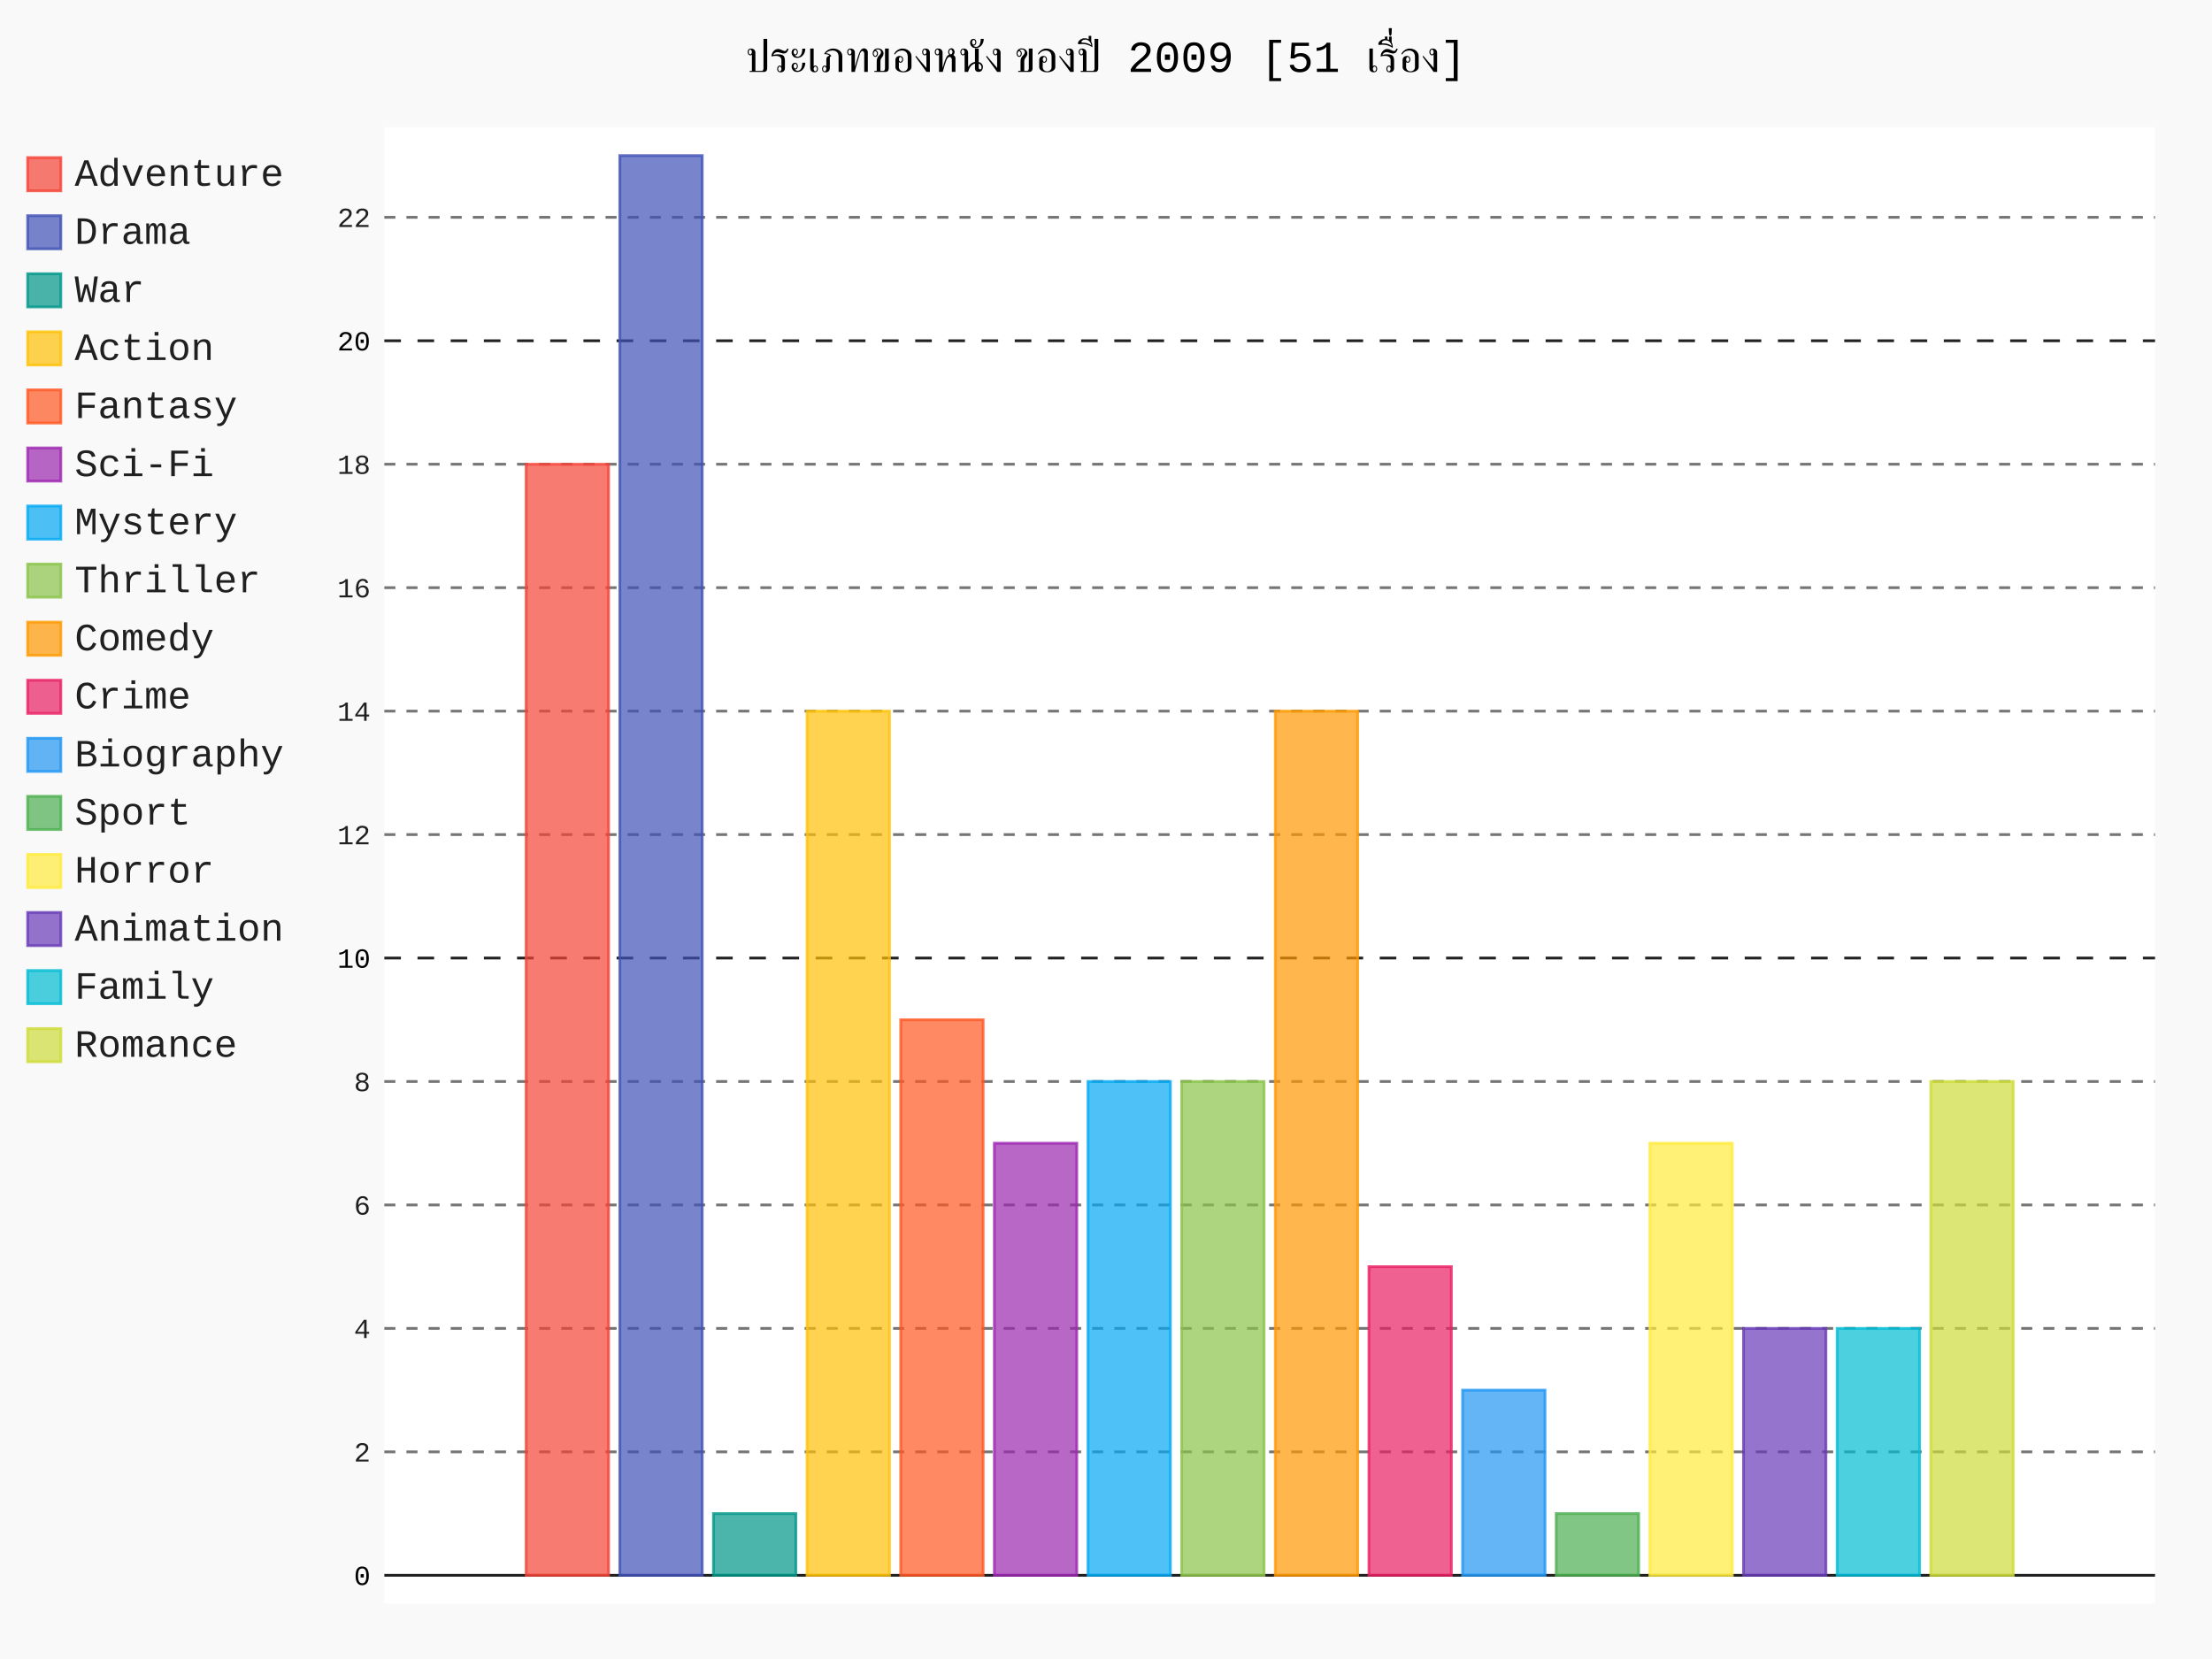
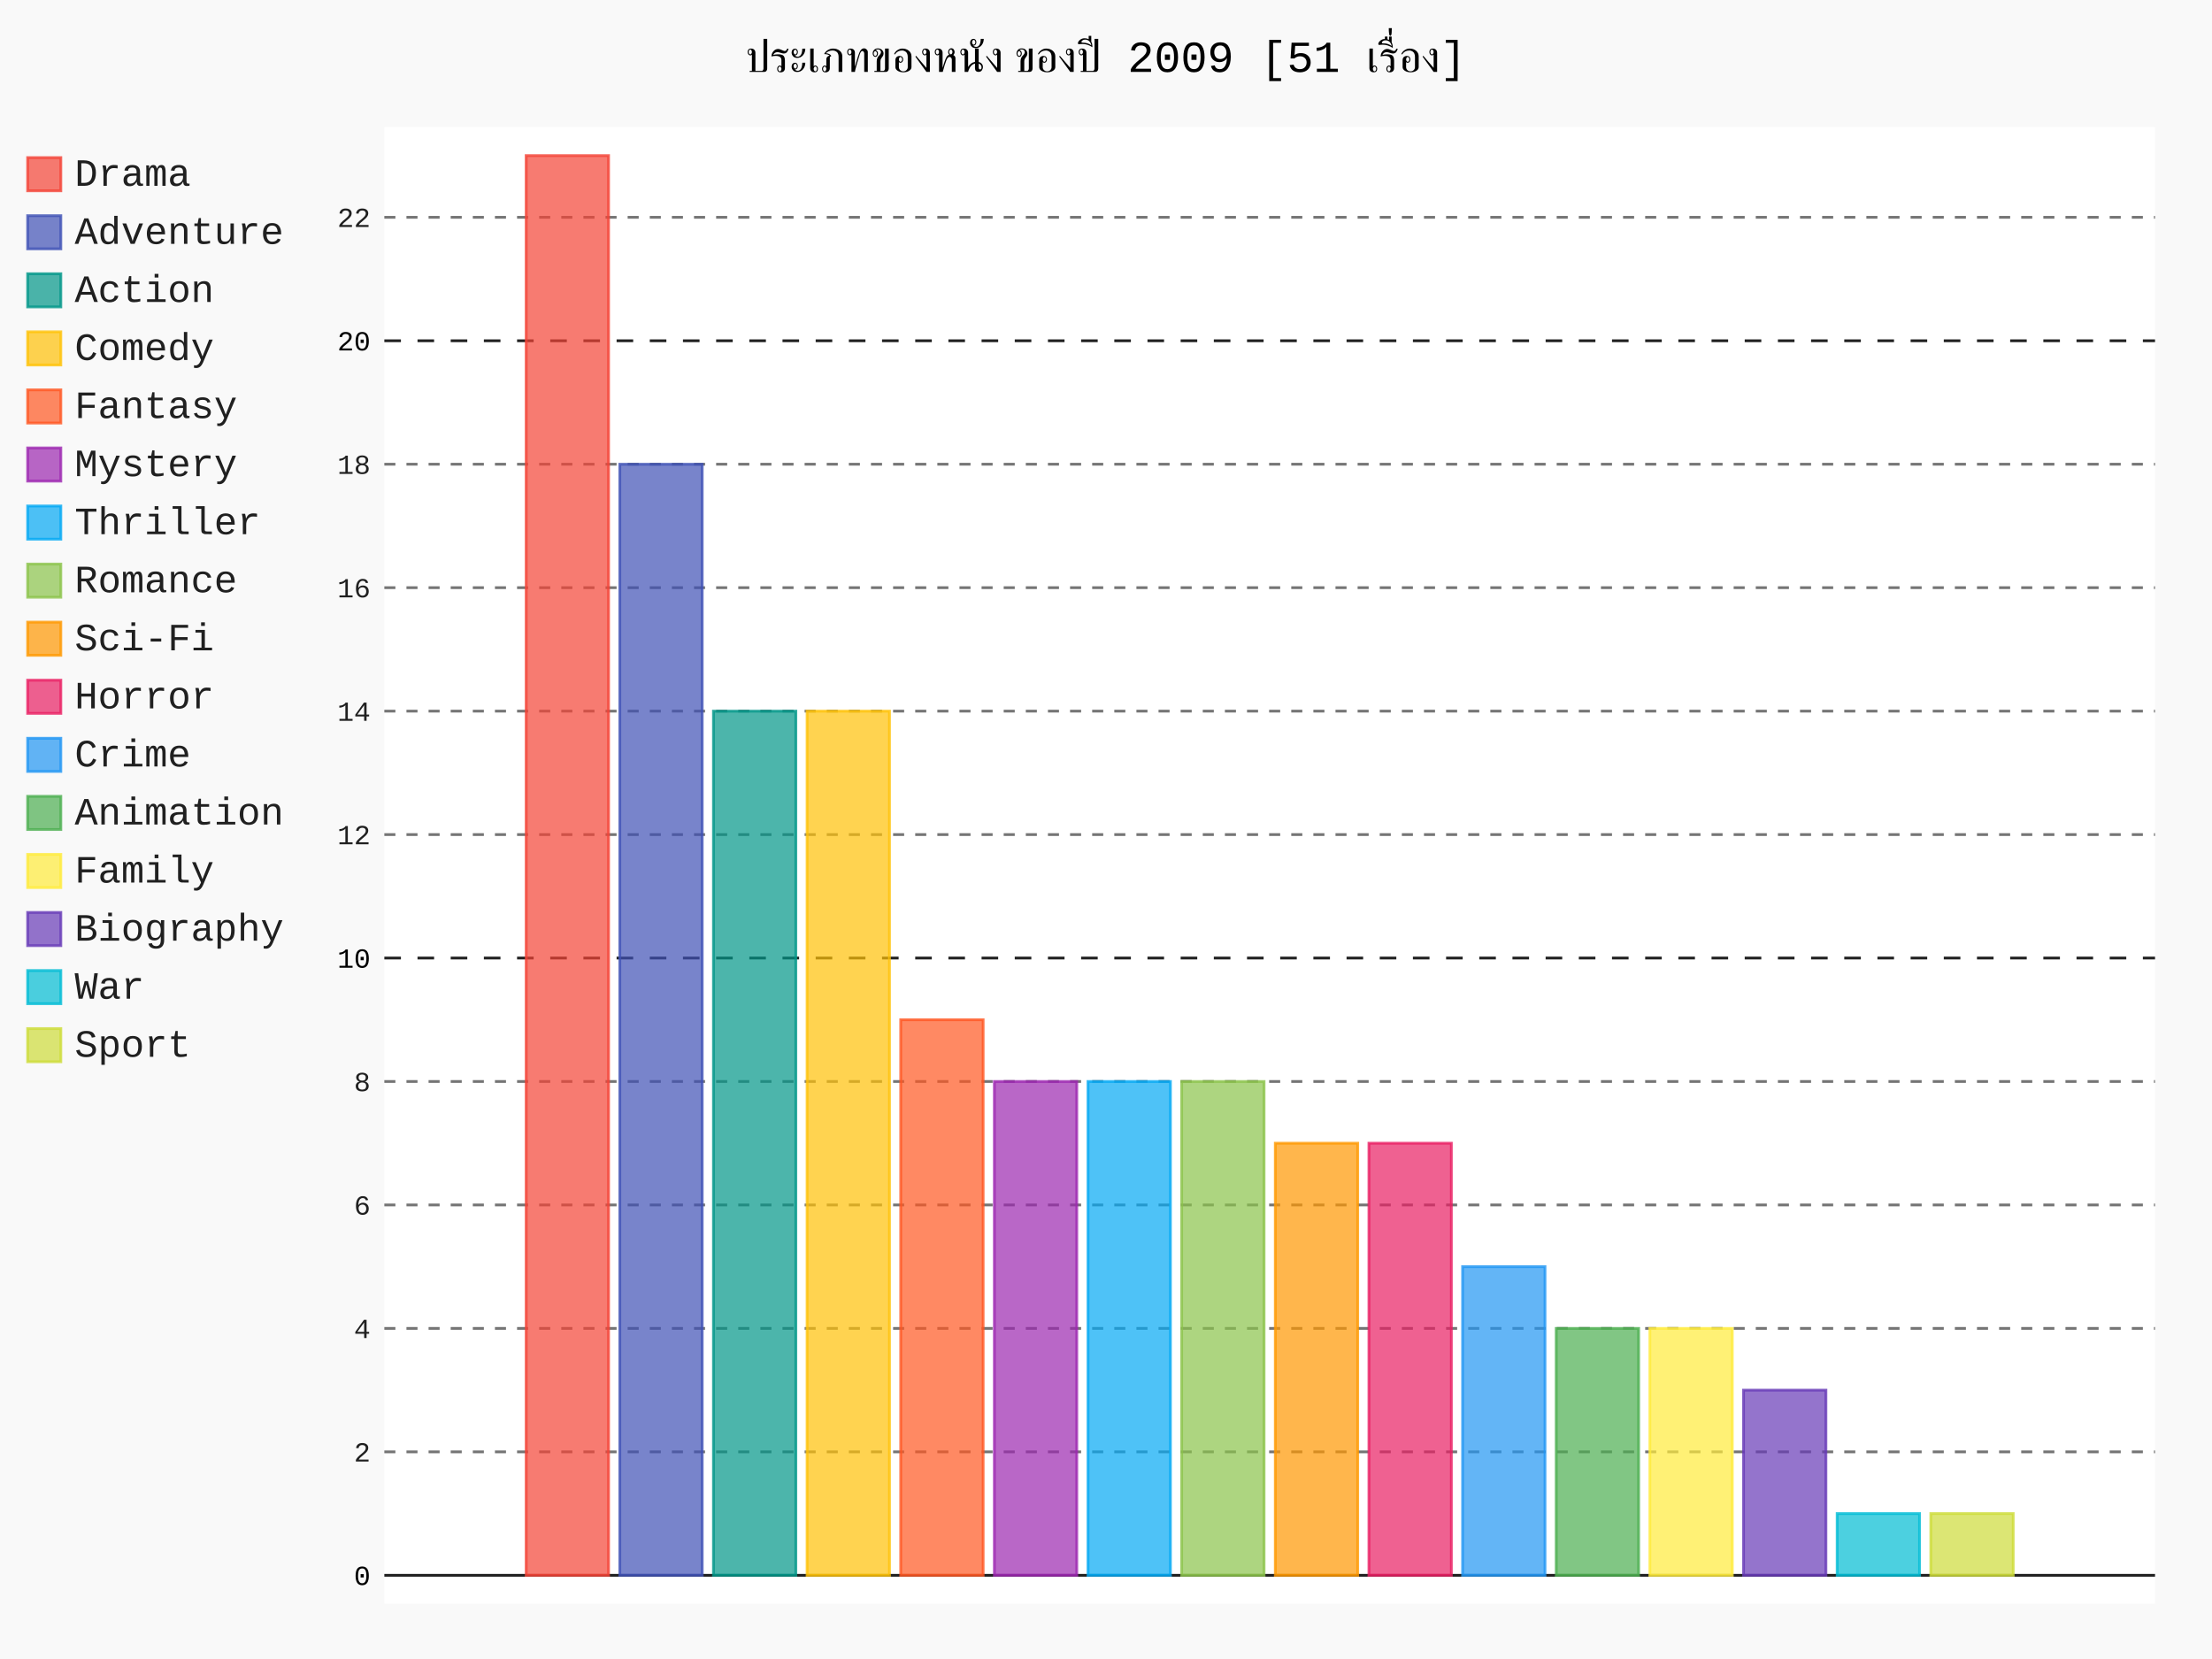
- <svg xmlns="http://www.w3.org/2000/svg" class="pygal-chart" id="chart-fbcd6832-ef82-4e7a-82f0-ee3eca14065d" viewBox="0 0 800 600">
+ <svg xmlns="http://www.w3.org/2000/svg" class="pygal-chart" id="chart-c426a57b-bf5b-4418-bfd7-7554460f8308" viewBox="0 0 800 600">
  <defs>
-     <style type="text/css">#chart-fbcd6832-ef82-4e7a-82f0-ee3eca14065d{-webkit-user-select:none;-webkit-font-smoothing:antialiased;font-family:Consolas,"Liberation Mono",Menlo,Courier,monospace}#chart-fbcd6832-ef82-4e7a-82f0-ee3eca14065d .title{font-family:Consolas,"Liberation Mono",Menlo,Courier,monospace;font-size:16px}#chart-fbcd6832-ef82-4e7a-82f0-ee3eca14065d .legends .legend text{font-family:Consolas,"Liberation Mono",Menlo,Courier,monospace;font-size:14px}#chart-fbcd6832-ef82-4e7a-82f0-ee3eca14065d .axis text{font-family:Consolas,"Liberation Mono",Menlo,Courier,monospace;font-size:10px}#chart-fbcd6832-ef82-4e7a-82f0-ee3eca14065d .axis text.major{font-family:Consolas,"Liberation Mono",Menlo,Courier,monospace;font-size:10px}#chart-fbcd6832-ef82-4e7a-82f0-ee3eca14065d .text-overlay text.value{font-family:Consolas,"Liberation Mono",Menlo,Courier,monospace;font-size:16px}#chart-fbcd6832-ef82-4e7a-82f0-ee3eca14065d .text-overlay text.label{font-family:Consolas,"Liberation Mono",Menlo,Courier,monospace;font-size:10px}#chart-fbcd6832-ef82-4e7a-82f0-ee3eca14065d .tooltip{font-family:Consolas,"Liberation Mono",Menlo,Courier,monospace;font-size:14px}#chart-fbcd6832-ef82-4e7a-82f0-ee3eca14065d text.no_data{font-family:Consolas,"Liberation Mono",Menlo,Courier,monospace;font-size:64px}
- #chart-fbcd6832-ef82-4e7a-82f0-ee3eca14065d{background-color:rgba(249,249,249,1)}#chart-fbcd6832-ef82-4e7a-82f0-ee3eca14065d path,#chart-fbcd6832-ef82-4e7a-82f0-ee3eca14065d line,#chart-fbcd6832-ef82-4e7a-82f0-ee3eca14065d rect,#chart-fbcd6832-ef82-4e7a-82f0-ee3eca14065d circle{-webkit-transition:150ms;-moz-transition:150ms;transition:150ms}#chart-fbcd6832-ef82-4e7a-82f0-ee3eca14065d .graph &gt; .background{fill:rgba(249,249,249,1)}#chart-fbcd6832-ef82-4e7a-82f0-ee3eca14065d .plot &gt; .background{fill:rgba(255,255,255,1)}#chart-fbcd6832-ef82-4e7a-82f0-ee3eca14065d .graph{fill:rgba(0,0,0,.87)}#chart-fbcd6832-ef82-4e7a-82f0-ee3eca14065d text.no_data{fill:rgba(0,0,0,1)}#chart-fbcd6832-ef82-4e7a-82f0-ee3eca14065d .title{fill:rgba(0,0,0,1)}#chart-fbcd6832-ef82-4e7a-82f0-ee3eca14065d .legends .legend text{fill:rgba(0,0,0,.87)}#chart-fbcd6832-ef82-4e7a-82f0-ee3eca14065d .legends .legend:hover text{fill:rgba(0,0,0,1)}#chart-fbcd6832-ef82-4e7a-82f0-ee3eca14065d .axis .line{stroke:rgba(0,0,0,1)}#chart-fbcd6832-ef82-4e7a-82f0-ee3eca14065d .axis .guide.line{stroke:rgba(0,0,0,.54)}#chart-fbcd6832-ef82-4e7a-82f0-ee3eca14065d .axis .major.line{stroke:rgba(0,0,0,.87)}#chart-fbcd6832-ef82-4e7a-82f0-ee3eca14065d .axis text.major{fill:rgba(0,0,0,1)}#chart-fbcd6832-ef82-4e7a-82f0-ee3eca14065d .axis.y .guides:hover .guide.line,#chart-fbcd6832-ef82-4e7a-82f0-ee3eca14065d .line-graph .axis.x .guides:hover .guide.line,#chart-fbcd6832-ef82-4e7a-82f0-ee3eca14065d .stackedline-graph .axis.x .guides:hover .guide.line,#chart-fbcd6832-ef82-4e7a-82f0-ee3eca14065d .xy-graph .axis.x .guides:hover .guide.line{stroke:rgba(0,0,0,1)}#chart-fbcd6832-ef82-4e7a-82f0-ee3eca14065d .axis .guides:hover text{fill:rgba(0,0,0,1)}#chart-fbcd6832-ef82-4e7a-82f0-ee3eca14065d .reactive{fill-opacity:.7;stroke-opacity:.8}#chart-fbcd6832-ef82-4e7a-82f0-ee3eca14065d .ci{stroke:rgba(0,0,0,.87)}#chart-fbcd6832-ef82-4e7a-82f0-ee3eca14065d .reactive.active,#chart-fbcd6832-ef82-4e7a-82f0-ee3eca14065d .active .reactive{fill-opacity:.8;stroke-opacity:.9;stroke-width:4}#chart-fbcd6832-ef82-4e7a-82f0-ee3eca14065d .ci .reactive.active{stroke-width:1.5}#chart-fbcd6832-ef82-4e7a-82f0-ee3eca14065d .series text{fill:rgba(0,0,0,1)}#chart-fbcd6832-ef82-4e7a-82f0-ee3eca14065d .tooltip rect{fill:rgba(255,255,255,1);stroke:rgba(0,0,0,1);-webkit-transition:opacity 150ms;-moz-transition:opacity 150ms;transition:opacity 150ms}#chart-fbcd6832-ef82-4e7a-82f0-ee3eca14065d .tooltip .label{fill:rgba(0,0,0,.87)}#chart-fbcd6832-ef82-4e7a-82f0-ee3eca14065d .tooltip .label{fill:rgba(0,0,0,.87)}#chart-fbcd6832-ef82-4e7a-82f0-ee3eca14065d .tooltip .legend{font-size:.8em;fill:rgba(0,0,0,.54)}#chart-fbcd6832-ef82-4e7a-82f0-ee3eca14065d .tooltip .x_label{font-size:.6em;fill:rgba(0,0,0,1)}#chart-fbcd6832-ef82-4e7a-82f0-ee3eca14065d .tooltip .xlink{font-size:.5em;text-decoration:underline}#chart-fbcd6832-ef82-4e7a-82f0-ee3eca14065d .tooltip .value{font-size:1.5em}#chart-fbcd6832-ef82-4e7a-82f0-ee3eca14065d .bound{font-size:.5em}#chart-fbcd6832-ef82-4e7a-82f0-ee3eca14065d .max-value{font-size:.75em;fill:rgba(0,0,0,.54)}#chart-fbcd6832-ef82-4e7a-82f0-ee3eca14065d .map-element{fill:rgba(255,255,255,1);stroke:rgba(0,0,0,.54) !important}#chart-fbcd6832-ef82-4e7a-82f0-ee3eca14065d .map-element .reactive{fill-opacity:inherit;stroke-opacity:inherit}#chart-fbcd6832-ef82-4e7a-82f0-ee3eca14065d .color-0,#chart-fbcd6832-ef82-4e7a-82f0-ee3eca14065d .color-0 a:visited{stroke:#F44336;fill:#F44336}#chart-fbcd6832-ef82-4e7a-82f0-ee3eca14065d .color-1,#chart-fbcd6832-ef82-4e7a-82f0-ee3eca14065d .color-1 a:visited{stroke:#3F51B5;fill:#3F51B5}#chart-fbcd6832-ef82-4e7a-82f0-ee3eca14065d .color-2,#chart-fbcd6832-ef82-4e7a-82f0-ee3eca14065d .color-2 a:visited{stroke:#009688;fill:#009688}#chart-fbcd6832-ef82-4e7a-82f0-ee3eca14065d .color-3,#chart-fbcd6832-ef82-4e7a-82f0-ee3eca14065d .color-3 a:visited{stroke:#FFC107;fill:#FFC107}#chart-fbcd6832-ef82-4e7a-82f0-ee3eca14065d .color-4,#chart-fbcd6832-ef82-4e7a-82f0-ee3eca14065d .color-4 a:visited{stroke:#FF5722;fill:#FF5722}#chart-fbcd6832-ef82-4e7a-82f0-ee3eca14065d .color-5,#chart-fbcd6832-ef82-4e7a-82f0-ee3eca14065d .color-5 a:visited{stroke:#9C27B0;fill:#9C27B0}#chart-fbcd6832-ef82-4e7a-82f0-ee3eca14065d .color-6,#chart-fbcd6832-ef82-4e7a-82f0-ee3eca14065d .color-6 a:visited{stroke:#03A9F4;fill:#03A9F4}#chart-fbcd6832-ef82-4e7a-82f0-ee3eca14065d .color-7,#chart-fbcd6832-ef82-4e7a-82f0-ee3eca14065d .color-7 a:visited{stroke:#8BC34A;fill:#8BC34A}#chart-fbcd6832-ef82-4e7a-82f0-ee3eca14065d .color-8,#chart-fbcd6832-ef82-4e7a-82f0-ee3eca14065d .color-8 a:visited{stroke:#FF9800;fill:#FF9800}#chart-fbcd6832-ef82-4e7a-82f0-ee3eca14065d .color-9,#chart-fbcd6832-ef82-4e7a-82f0-ee3eca14065d .color-9 a:visited{stroke:#E91E63;fill:#E91E63}#chart-fbcd6832-ef82-4e7a-82f0-ee3eca14065d .color-10,#chart-fbcd6832-ef82-4e7a-82f0-ee3eca14065d .color-10 a:visited{stroke:#2196F3;fill:#2196F3}#chart-fbcd6832-ef82-4e7a-82f0-ee3eca14065d .color-11,#chart-fbcd6832-ef82-4e7a-82f0-ee3eca14065d .color-11 a:visited{stroke:#4CAF50;fill:#4CAF50}#chart-fbcd6832-ef82-4e7a-82f0-ee3eca14065d .color-12,#chart-fbcd6832-ef82-4e7a-82f0-ee3eca14065d .color-12 a:visited{stroke:#FFEB3B;fill:#FFEB3B}#chart-fbcd6832-ef82-4e7a-82f0-ee3eca14065d .color-13,#chart-fbcd6832-ef82-4e7a-82f0-ee3eca14065d .color-13 a:visited{stroke:#673AB7;fill:#673AB7}#chart-fbcd6832-ef82-4e7a-82f0-ee3eca14065d .color-14,#chart-fbcd6832-ef82-4e7a-82f0-ee3eca14065d .color-14 a:visited{stroke:#00BCD4;fill:#00BCD4}#chart-fbcd6832-ef82-4e7a-82f0-ee3eca14065d .color-15,#chart-fbcd6832-ef82-4e7a-82f0-ee3eca14065d .color-15 a:visited{stroke:#CDDC39;fill:#CDDC39}#chart-fbcd6832-ef82-4e7a-82f0-ee3eca14065d .text-overlay .color-0 text{fill:black}#chart-fbcd6832-ef82-4e7a-82f0-ee3eca14065d .text-overlay .color-1 text{fill:black}#chart-fbcd6832-ef82-4e7a-82f0-ee3eca14065d .text-overlay .color-2 text{fill:black}#chart-fbcd6832-ef82-4e7a-82f0-ee3eca14065d .text-overlay .color-3 text{fill:black}#chart-fbcd6832-ef82-4e7a-82f0-ee3eca14065d .text-overlay .color-4 text{fill:black}#chart-fbcd6832-ef82-4e7a-82f0-ee3eca14065d .text-overlay .color-5 text{fill:black}#chart-fbcd6832-ef82-4e7a-82f0-ee3eca14065d .text-overlay .color-6 text{fill:black}#chart-fbcd6832-ef82-4e7a-82f0-ee3eca14065d .text-overlay .color-7 text{fill:black}#chart-fbcd6832-ef82-4e7a-82f0-ee3eca14065d .text-overlay .color-8 text{fill:black}#chart-fbcd6832-ef82-4e7a-82f0-ee3eca14065d .text-overlay .color-9 text{fill:black}#chart-fbcd6832-ef82-4e7a-82f0-ee3eca14065d .text-overlay .color-10 text{fill:black}#chart-fbcd6832-ef82-4e7a-82f0-ee3eca14065d .text-overlay .color-11 text{fill:black}#chart-fbcd6832-ef82-4e7a-82f0-ee3eca14065d .text-overlay .color-12 text{fill:black}#chart-fbcd6832-ef82-4e7a-82f0-ee3eca14065d .text-overlay .color-13 text{fill:black}#chart-fbcd6832-ef82-4e7a-82f0-ee3eca14065d .text-overlay .color-14 text{fill:black}#chart-fbcd6832-ef82-4e7a-82f0-ee3eca14065d .text-overlay .color-15 text{fill:black}
- #chart-fbcd6832-ef82-4e7a-82f0-ee3eca14065d text.no_data{text-anchor:middle}#chart-fbcd6832-ef82-4e7a-82f0-ee3eca14065d .guide.line{fill:none}#chart-fbcd6832-ef82-4e7a-82f0-ee3eca14065d .centered{text-anchor:middle}#chart-fbcd6832-ef82-4e7a-82f0-ee3eca14065d .title{text-anchor:middle}#chart-fbcd6832-ef82-4e7a-82f0-ee3eca14065d .legends .legend text{fill-opacity:1}#chart-fbcd6832-ef82-4e7a-82f0-ee3eca14065d .axis.x text{text-anchor:middle}#chart-fbcd6832-ef82-4e7a-82f0-ee3eca14065d .axis.x:not(.web) text[transform]{text-anchor:start}#chart-fbcd6832-ef82-4e7a-82f0-ee3eca14065d .axis.x:not(.web) text[transform].backwards{text-anchor:end}#chart-fbcd6832-ef82-4e7a-82f0-ee3eca14065d .axis.y text{text-anchor:end}#chart-fbcd6832-ef82-4e7a-82f0-ee3eca14065d .axis.y text[transform].backwards{text-anchor:start}#chart-fbcd6832-ef82-4e7a-82f0-ee3eca14065d .axis.y2 text{text-anchor:start}#chart-fbcd6832-ef82-4e7a-82f0-ee3eca14065d .axis.y2 text[transform].backwards{text-anchor:end}#chart-fbcd6832-ef82-4e7a-82f0-ee3eca14065d .axis .guide.line{stroke-dasharray:4,4}#chart-fbcd6832-ef82-4e7a-82f0-ee3eca14065d .axis .major.guide.line{stroke-dasharray:6,6}#chart-fbcd6832-ef82-4e7a-82f0-ee3eca14065d .horizontal .axis.y .guide.line,#chart-fbcd6832-ef82-4e7a-82f0-ee3eca14065d .horizontal .axis.y2 .guide.line,#chart-fbcd6832-ef82-4e7a-82f0-ee3eca14065d .vertical .axis.x .guide.line{opacity:0}#chart-fbcd6832-ef82-4e7a-82f0-ee3eca14065d .horizontal .axis.always_show .guide.line,#chart-fbcd6832-ef82-4e7a-82f0-ee3eca14065d .vertical .axis.always_show .guide.line{opacity:1 !important}#chart-fbcd6832-ef82-4e7a-82f0-ee3eca14065d .axis.y .guides:hover .guide.line,#chart-fbcd6832-ef82-4e7a-82f0-ee3eca14065d .axis.y2 .guides:hover .guide.line,#chart-fbcd6832-ef82-4e7a-82f0-ee3eca14065d .axis.x .guides:hover .guide.line{opacity:1}#chart-fbcd6832-ef82-4e7a-82f0-ee3eca14065d .axis .guides:hover text{opacity:1}#chart-fbcd6832-ef82-4e7a-82f0-ee3eca14065d .nofill{fill:none}#chart-fbcd6832-ef82-4e7a-82f0-ee3eca14065d .subtle-fill{fill-opacity:.2}#chart-fbcd6832-ef82-4e7a-82f0-ee3eca14065d .dot{stroke-width:1px;fill-opacity:1}#chart-fbcd6832-ef82-4e7a-82f0-ee3eca14065d .dot.active{stroke-width:5px}#chart-fbcd6832-ef82-4e7a-82f0-ee3eca14065d .dot.negative{fill:transparent}#chart-fbcd6832-ef82-4e7a-82f0-ee3eca14065d text,#chart-fbcd6832-ef82-4e7a-82f0-ee3eca14065d tspan{stroke:none !important}#chart-fbcd6832-ef82-4e7a-82f0-ee3eca14065d .series text.active{opacity:1}#chart-fbcd6832-ef82-4e7a-82f0-ee3eca14065d .tooltip rect{fill-opacity:.95;stroke-width:.5}#chart-fbcd6832-ef82-4e7a-82f0-ee3eca14065d .tooltip text{fill-opacity:1}#chart-fbcd6832-ef82-4e7a-82f0-ee3eca14065d .showable{visibility:hidden}#chart-fbcd6832-ef82-4e7a-82f0-ee3eca14065d .showable.shown{visibility:visible}#chart-fbcd6832-ef82-4e7a-82f0-ee3eca14065d .gauge-background{fill:rgba(229,229,229,1);stroke:none}#chart-fbcd6832-ef82-4e7a-82f0-ee3eca14065d .bg-lines{stroke:rgba(249,249,249,1);stroke-width:2px}</style>
+     <style type="text/css">#chart-c426a57b-bf5b-4418-bfd7-7554460f8308{-webkit-user-select:none;-webkit-font-smoothing:antialiased;font-family:Consolas,"Liberation Mono",Menlo,Courier,monospace}#chart-c426a57b-bf5b-4418-bfd7-7554460f8308 .title{font-family:Consolas,"Liberation Mono",Menlo,Courier,monospace;font-size:16px}#chart-c426a57b-bf5b-4418-bfd7-7554460f8308 .legends .legend text{font-family:Consolas,"Liberation Mono",Menlo,Courier,monospace;font-size:14px}#chart-c426a57b-bf5b-4418-bfd7-7554460f8308 .axis text{font-family:Consolas,"Liberation Mono",Menlo,Courier,monospace;font-size:10px}#chart-c426a57b-bf5b-4418-bfd7-7554460f8308 .axis text.major{font-family:Consolas,"Liberation Mono",Menlo,Courier,monospace;font-size:10px}#chart-c426a57b-bf5b-4418-bfd7-7554460f8308 .text-overlay text.value{font-family:Consolas,"Liberation Mono",Menlo,Courier,monospace;font-size:16px}#chart-c426a57b-bf5b-4418-bfd7-7554460f8308 .text-overlay text.label{font-family:Consolas,"Liberation Mono",Menlo,Courier,monospace;font-size:10px}#chart-c426a57b-bf5b-4418-bfd7-7554460f8308 .tooltip{font-family:Consolas,"Liberation Mono",Menlo,Courier,monospace;font-size:14px}#chart-c426a57b-bf5b-4418-bfd7-7554460f8308 text.no_data{font-family:Consolas,"Liberation Mono",Menlo,Courier,monospace;font-size:64px}
+ #chart-c426a57b-bf5b-4418-bfd7-7554460f8308{background-color:rgba(249,249,249,1)}#chart-c426a57b-bf5b-4418-bfd7-7554460f8308 path,#chart-c426a57b-bf5b-4418-bfd7-7554460f8308 line,#chart-c426a57b-bf5b-4418-bfd7-7554460f8308 rect,#chart-c426a57b-bf5b-4418-bfd7-7554460f8308 circle{-webkit-transition:150ms;-moz-transition:150ms;transition:150ms}#chart-c426a57b-bf5b-4418-bfd7-7554460f8308 .graph &gt; .background{fill:rgba(249,249,249,1)}#chart-c426a57b-bf5b-4418-bfd7-7554460f8308 .plot &gt; .background{fill:rgba(255,255,255,1)}#chart-c426a57b-bf5b-4418-bfd7-7554460f8308 .graph{fill:rgba(0,0,0,.87)}#chart-c426a57b-bf5b-4418-bfd7-7554460f8308 text.no_data{fill:rgba(0,0,0,1)}#chart-c426a57b-bf5b-4418-bfd7-7554460f8308 .title{fill:rgba(0,0,0,1)}#chart-c426a57b-bf5b-4418-bfd7-7554460f8308 .legends .legend text{fill:rgba(0,0,0,.87)}#chart-c426a57b-bf5b-4418-bfd7-7554460f8308 .legends .legend:hover text{fill:rgba(0,0,0,1)}#chart-c426a57b-bf5b-4418-bfd7-7554460f8308 .axis .line{stroke:rgba(0,0,0,1)}#chart-c426a57b-bf5b-4418-bfd7-7554460f8308 .axis .guide.line{stroke:rgba(0,0,0,.54)}#chart-c426a57b-bf5b-4418-bfd7-7554460f8308 .axis .major.line{stroke:rgba(0,0,0,.87)}#chart-c426a57b-bf5b-4418-bfd7-7554460f8308 .axis text.major{fill:rgba(0,0,0,1)}#chart-c426a57b-bf5b-4418-bfd7-7554460f8308 .axis.y .guides:hover .guide.line,#chart-c426a57b-bf5b-4418-bfd7-7554460f8308 .line-graph .axis.x .guides:hover .guide.line,#chart-c426a57b-bf5b-4418-bfd7-7554460f8308 .stackedline-graph .axis.x .guides:hover .guide.line,#chart-c426a57b-bf5b-4418-bfd7-7554460f8308 .xy-graph .axis.x .guides:hover .guide.line{stroke:rgba(0,0,0,1)}#chart-c426a57b-bf5b-4418-bfd7-7554460f8308 .axis .guides:hover text{fill:rgba(0,0,0,1)}#chart-c426a57b-bf5b-4418-bfd7-7554460f8308 .reactive{fill-opacity:.7;stroke-opacity:.8}#chart-c426a57b-bf5b-4418-bfd7-7554460f8308 .ci{stroke:rgba(0,0,0,.87)}#chart-c426a57b-bf5b-4418-bfd7-7554460f8308 .reactive.active,#chart-c426a57b-bf5b-4418-bfd7-7554460f8308 .active .reactive{fill-opacity:.8;stroke-opacity:.9;stroke-width:4}#chart-c426a57b-bf5b-4418-bfd7-7554460f8308 .ci .reactive.active{stroke-width:1.5}#chart-c426a57b-bf5b-4418-bfd7-7554460f8308 .series text{fill:rgba(0,0,0,1)}#chart-c426a57b-bf5b-4418-bfd7-7554460f8308 .tooltip rect{fill:rgba(255,255,255,1);stroke:rgba(0,0,0,1);-webkit-transition:opacity 150ms;-moz-transition:opacity 150ms;transition:opacity 150ms}#chart-c426a57b-bf5b-4418-bfd7-7554460f8308 .tooltip .label{fill:rgba(0,0,0,.87)}#chart-c426a57b-bf5b-4418-bfd7-7554460f8308 .tooltip .label{fill:rgba(0,0,0,.87)}#chart-c426a57b-bf5b-4418-bfd7-7554460f8308 .tooltip .legend{font-size:.8em;fill:rgba(0,0,0,.54)}#chart-c426a57b-bf5b-4418-bfd7-7554460f8308 .tooltip .x_label{font-size:.6em;fill:rgba(0,0,0,1)}#chart-c426a57b-bf5b-4418-bfd7-7554460f8308 .tooltip .xlink{font-size:.5em;text-decoration:underline}#chart-c426a57b-bf5b-4418-bfd7-7554460f8308 .tooltip .value{font-size:1.5em}#chart-c426a57b-bf5b-4418-bfd7-7554460f8308 .bound{font-size:.5em}#chart-c426a57b-bf5b-4418-bfd7-7554460f8308 .max-value{font-size:.75em;fill:rgba(0,0,0,.54)}#chart-c426a57b-bf5b-4418-bfd7-7554460f8308 .map-element{fill:rgba(255,255,255,1);stroke:rgba(0,0,0,.54) !important}#chart-c426a57b-bf5b-4418-bfd7-7554460f8308 .map-element .reactive{fill-opacity:inherit;stroke-opacity:inherit}#chart-c426a57b-bf5b-4418-bfd7-7554460f8308 .color-0,#chart-c426a57b-bf5b-4418-bfd7-7554460f8308 .color-0 a:visited{stroke:#F44336;fill:#F44336}#chart-c426a57b-bf5b-4418-bfd7-7554460f8308 .color-1,#chart-c426a57b-bf5b-4418-bfd7-7554460f8308 .color-1 a:visited{stroke:#3F51B5;fill:#3F51B5}#chart-c426a57b-bf5b-4418-bfd7-7554460f8308 .color-2,#chart-c426a57b-bf5b-4418-bfd7-7554460f8308 .color-2 a:visited{stroke:#009688;fill:#009688}#chart-c426a57b-bf5b-4418-bfd7-7554460f8308 .color-3,#chart-c426a57b-bf5b-4418-bfd7-7554460f8308 .color-3 a:visited{stroke:#FFC107;fill:#FFC107}#chart-c426a57b-bf5b-4418-bfd7-7554460f8308 .color-4,#chart-c426a57b-bf5b-4418-bfd7-7554460f8308 .color-4 a:visited{stroke:#FF5722;fill:#FF5722}#chart-c426a57b-bf5b-4418-bfd7-7554460f8308 .color-5,#chart-c426a57b-bf5b-4418-bfd7-7554460f8308 .color-5 a:visited{stroke:#9C27B0;fill:#9C27B0}#chart-c426a57b-bf5b-4418-bfd7-7554460f8308 .color-6,#chart-c426a57b-bf5b-4418-bfd7-7554460f8308 .color-6 a:visited{stroke:#03A9F4;fill:#03A9F4}#chart-c426a57b-bf5b-4418-bfd7-7554460f8308 .color-7,#chart-c426a57b-bf5b-4418-bfd7-7554460f8308 .color-7 a:visited{stroke:#8BC34A;fill:#8BC34A}#chart-c426a57b-bf5b-4418-bfd7-7554460f8308 .color-8,#chart-c426a57b-bf5b-4418-bfd7-7554460f8308 .color-8 a:visited{stroke:#FF9800;fill:#FF9800}#chart-c426a57b-bf5b-4418-bfd7-7554460f8308 .color-9,#chart-c426a57b-bf5b-4418-bfd7-7554460f8308 .color-9 a:visited{stroke:#E91E63;fill:#E91E63}#chart-c426a57b-bf5b-4418-bfd7-7554460f8308 .color-10,#chart-c426a57b-bf5b-4418-bfd7-7554460f8308 .color-10 a:visited{stroke:#2196F3;fill:#2196F3}#chart-c426a57b-bf5b-4418-bfd7-7554460f8308 .color-11,#chart-c426a57b-bf5b-4418-bfd7-7554460f8308 .color-11 a:visited{stroke:#4CAF50;fill:#4CAF50}#chart-c426a57b-bf5b-4418-bfd7-7554460f8308 .color-12,#chart-c426a57b-bf5b-4418-bfd7-7554460f8308 .color-12 a:visited{stroke:#FFEB3B;fill:#FFEB3B}#chart-c426a57b-bf5b-4418-bfd7-7554460f8308 .color-13,#chart-c426a57b-bf5b-4418-bfd7-7554460f8308 .color-13 a:visited{stroke:#673AB7;fill:#673AB7}#chart-c426a57b-bf5b-4418-bfd7-7554460f8308 .color-14,#chart-c426a57b-bf5b-4418-bfd7-7554460f8308 .color-14 a:visited{stroke:#00BCD4;fill:#00BCD4}#chart-c426a57b-bf5b-4418-bfd7-7554460f8308 .color-15,#chart-c426a57b-bf5b-4418-bfd7-7554460f8308 .color-15 a:visited{stroke:#CDDC39;fill:#CDDC39}#chart-c426a57b-bf5b-4418-bfd7-7554460f8308 .text-overlay .color-0 text{fill:black}#chart-c426a57b-bf5b-4418-bfd7-7554460f8308 .text-overlay .color-1 text{fill:black}#chart-c426a57b-bf5b-4418-bfd7-7554460f8308 .text-overlay .color-2 text{fill:black}#chart-c426a57b-bf5b-4418-bfd7-7554460f8308 .text-overlay .color-3 text{fill:black}#chart-c426a57b-bf5b-4418-bfd7-7554460f8308 .text-overlay .color-4 text{fill:black}#chart-c426a57b-bf5b-4418-bfd7-7554460f8308 .text-overlay .color-5 text{fill:black}#chart-c426a57b-bf5b-4418-bfd7-7554460f8308 .text-overlay .color-6 text{fill:black}#chart-c426a57b-bf5b-4418-bfd7-7554460f8308 .text-overlay .color-7 text{fill:black}#chart-c426a57b-bf5b-4418-bfd7-7554460f8308 .text-overlay .color-8 text{fill:black}#chart-c426a57b-bf5b-4418-bfd7-7554460f8308 .text-overlay .color-9 text{fill:black}#chart-c426a57b-bf5b-4418-bfd7-7554460f8308 .text-overlay .color-10 text{fill:black}#chart-c426a57b-bf5b-4418-bfd7-7554460f8308 .text-overlay .color-11 text{fill:black}#chart-c426a57b-bf5b-4418-bfd7-7554460f8308 .text-overlay .color-12 text{fill:black}#chart-c426a57b-bf5b-4418-bfd7-7554460f8308 .text-overlay .color-13 text{fill:black}#chart-c426a57b-bf5b-4418-bfd7-7554460f8308 .text-overlay .color-14 text{fill:black}#chart-c426a57b-bf5b-4418-bfd7-7554460f8308 .text-overlay .color-15 text{fill:black}
+ #chart-c426a57b-bf5b-4418-bfd7-7554460f8308 text.no_data{text-anchor:middle}#chart-c426a57b-bf5b-4418-bfd7-7554460f8308 .guide.line{fill:none}#chart-c426a57b-bf5b-4418-bfd7-7554460f8308 .centered{text-anchor:middle}#chart-c426a57b-bf5b-4418-bfd7-7554460f8308 .title{text-anchor:middle}#chart-c426a57b-bf5b-4418-bfd7-7554460f8308 .legends .legend text{fill-opacity:1}#chart-c426a57b-bf5b-4418-bfd7-7554460f8308 .axis.x text{text-anchor:middle}#chart-c426a57b-bf5b-4418-bfd7-7554460f8308 .axis.x:not(.web) text[transform]{text-anchor:start}#chart-c426a57b-bf5b-4418-bfd7-7554460f8308 .axis.x:not(.web) text[transform].backwards{text-anchor:end}#chart-c426a57b-bf5b-4418-bfd7-7554460f8308 .axis.y text{text-anchor:end}#chart-c426a57b-bf5b-4418-bfd7-7554460f8308 .axis.y text[transform].backwards{text-anchor:start}#chart-c426a57b-bf5b-4418-bfd7-7554460f8308 .axis.y2 text{text-anchor:start}#chart-c426a57b-bf5b-4418-bfd7-7554460f8308 .axis.y2 text[transform].backwards{text-anchor:end}#chart-c426a57b-bf5b-4418-bfd7-7554460f8308 .axis .guide.line{stroke-dasharray:4,4}#chart-c426a57b-bf5b-4418-bfd7-7554460f8308 .axis .major.guide.line{stroke-dasharray:6,6}#chart-c426a57b-bf5b-4418-bfd7-7554460f8308 .horizontal .axis.y .guide.line,#chart-c426a57b-bf5b-4418-bfd7-7554460f8308 .horizontal .axis.y2 .guide.line,#chart-c426a57b-bf5b-4418-bfd7-7554460f8308 .vertical .axis.x .guide.line{opacity:0}#chart-c426a57b-bf5b-4418-bfd7-7554460f8308 .horizontal .axis.always_show .guide.line,#chart-c426a57b-bf5b-4418-bfd7-7554460f8308 .vertical .axis.always_show .guide.line{opacity:1 !important}#chart-c426a57b-bf5b-4418-bfd7-7554460f8308 .axis.y .guides:hover .guide.line,#chart-c426a57b-bf5b-4418-bfd7-7554460f8308 .axis.y2 .guides:hover .guide.line,#chart-c426a57b-bf5b-4418-bfd7-7554460f8308 .axis.x .guides:hover .guide.line{opacity:1}#chart-c426a57b-bf5b-4418-bfd7-7554460f8308 .axis .guides:hover text{opacity:1}#chart-c426a57b-bf5b-4418-bfd7-7554460f8308 .nofill{fill:none}#chart-c426a57b-bf5b-4418-bfd7-7554460f8308 .subtle-fill{fill-opacity:.2}#chart-c426a57b-bf5b-4418-bfd7-7554460f8308 .dot{stroke-width:1px;fill-opacity:1}#chart-c426a57b-bf5b-4418-bfd7-7554460f8308 .dot.active{stroke-width:5px}#chart-c426a57b-bf5b-4418-bfd7-7554460f8308 .dot.negative{fill:transparent}#chart-c426a57b-bf5b-4418-bfd7-7554460f8308 text,#chart-c426a57b-bf5b-4418-bfd7-7554460f8308 tspan{stroke:none !important}#chart-c426a57b-bf5b-4418-bfd7-7554460f8308 .series text.active{opacity:1}#chart-c426a57b-bf5b-4418-bfd7-7554460f8308 .tooltip rect{fill-opacity:.95;stroke-width:.5}#chart-c426a57b-bf5b-4418-bfd7-7554460f8308 .tooltip text{fill-opacity:1}#chart-c426a57b-bf5b-4418-bfd7-7554460f8308 .showable{visibility:hidden}#chart-c426a57b-bf5b-4418-bfd7-7554460f8308 .showable.shown{visibility:visible}#chart-c426a57b-bf5b-4418-bfd7-7554460f8308 .gauge-background{fill:rgba(229,229,229,1);stroke:none}#chart-c426a57b-bf5b-4418-bfd7-7554460f8308 .bg-lines{stroke:rgba(249,249,249,1);stroke-width:2px}</style>
  </defs>
  <g class="graph bar-graph vertical">
    <rect class="background" height="600" width="800" x="0" y="0" />
    <g class="plot" transform="translate(139, 46)">
      <rect class="background" height="534" width="640.4" x="0" y="0" />
      <g class="axis y always_show">
        <g class="guides">
          <path class="axis major line" d="M0 523.731 h640.4" />
          <text class="major" x="-5" y="527.231">0</text>
        </g>
        <g class="guides">
          <path class="guide line" d="M0 479.082 h640.4" />
          <text class="" x="-5" y="482.582">2</text>
        </g>
        <g class="guides">
          <path class="guide line" d="M0 434.433 h640.4" />
          <text class="" x="-5" y="437.933">4</text>
        </g>
        <g class="guides">
          <path class="guide line" d="M0 389.784 h640.4" />
          <text class="" x="-5" y="393.284">6</text>
        </g>
        <g class="guides">
          <path class="guide line" d="M0 345.135 h640.4" />
          <text class="" x="-5" y="348.635">8</text>
        </g>
        <g class="guides">
          <path class="major guide line" d="M0 300.487 h640.4" />
          <text class="major" x="-5" y="303.987">10</text>
        </g>
        <g class="guides">
          <path class="guide line" d="M0 255.838 h640.4" />
          <text class="" x="-5" y="259.338">12</text>
        </g>
        <g class="guides">
          <path class="guide line" d="M0 211.189 h640.4" />
          <text class="" x="-5" y="214.689">14</text>
        </g>
        <g class="guides">
          <path class="guide line" d="M0 166.54 h640.4" />
          <text class="" x="-5" y="170.04">16</text>
        </g>
        <g class="guides">
          <path class="guide line" d="M0 121.891 h640.4" />
          <text class="" x="-5" y="125.391">18</text>
        </g>
        <g class="guides">
          <path class="major guide line" d="M0 77.242 h640.4" />
          <text class="major" x="-5" y="80.742">20</text>
        </g>
        <g class="guides">
          <path class="guide line" d="M0 32.594 h640.4" />
          <text class="" x="-5" y="36.094">22</text>
        </g>
      </g>
      <g class="series serie-0 color-0">
        <g class="bars">
          <g class="bar">
-             <rect class="rect reactive tooltip-trigger" height="401.839" rx="0" ry="0" width="29.803" x="51.294" y="121.891" />
+             <rect class="rect reactive tooltip-trigger" height="513.462" rx="0" ry="0" width="29.803" x="51.294" y="10.269" />
          </g>
        </g>
      </g>
      <g class="series serie-1 color-1">
        <g class="bars">
          <g class="bar">
-             <rect class="rect reactive tooltip-trigger" height="513.462" rx="0" ry="0" width="29.803" x="85.161" y="10.269" />
+             <rect class="rect reactive tooltip-trigger" height="401.839" rx="0" ry="0" width="29.803" x="85.161" y="121.891" />
          </g>
        </g>
      </g>
      <g class="series serie-2 color-2">
        <g class="bars">
          <g class="bar">
-             <rect class="rect reactive tooltip-trigger" height="22.324" rx="0" ry="0" width="29.803" x="119.028" y="501.406" />
+             <rect class="rect reactive tooltip-trigger" height="312.542" rx="0" ry="0" width="29.803" x="119.028" y="211.189" />
          </g>
        </g>
      </g>
      <g class="series serie-3 color-3">
        <g class="bars">
          <g class="bar">
            <rect class="rect reactive tooltip-trigger" height="312.542" rx="0" ry="0" width="29.803" x="152.895" y="211.189" />
          </g>
        </g>
      </g>
      <g class="series serie-4 color-4">
        <g class="bars">
          <g class="bar">
            <rect class="rect reactive tooltip-trigger" height="200.92" rx="0" ry="0" width="29.803" x="186.763" y="322.811" />
          </g>
        </g>
      </g>
      <g class="series serie-5 color-5">
        <g class="bars">
          <g class="bar">
-             <rect class="rect reactive tooltip-trigger" height="156.271" rx="0" ry="0" width="29.803" x="220.63" y="367.46" />
+             <rect class="rect reactive tooltip-trigger" height="178.595" rx="0" ry="0" width="29.803" x="220.63" y="345.135" />
          </g>
        </g>
      </g>
      <g class="series serie-6 color-6">
        <g class="bars">
          <g class="bar">
            <rect class="rect reactive tooltip-trigger" height="178.595" rx="0" ry="0" width="29.803" x="254.497" y="345.135" />
          </g>
        </g>
      </g>
      <g class="series serie-7 color-7">
        <g class="bars">
          <g class="bar">
            <rect class="rect reactive tooltip-trigger" height="178.595" rx="0" ry="0" width="29.803" x="288.365" y="345.135" />
          </g>
        </g>
      </g>
      <g class="series serie-8 color-8">
        <g class="bars">
          <g class="bar">
-             <rect class="rect reactive tooltip-trigger" height="312.542" rx="0" ry="0" width="29.803" x="322.232" y="211.189" />
+             <rect class="rect reactive tooltip-trigger" height="156.271" rx="0" ry="0" width="29.803" x="322.232" y="367.46" />
          </g>
        </g>
      </g>
      <g class="series serie-9 color-9">
        <g class="bars">
          <g class="bar">
-             <rect class="rect reactive tooltip-trigger" height="111.622" rx="0" ry="0" width="29.803" x="356.099" y="412.109" />
+             <rect class="rect reactive tooltip-trigger" height="156.271" rx="0" ry="0" width="29.803" x="356.099" y="367.46" />
          </g>
        </g>
      </g>
      <g class="series serie-10 color-10">
        <g class="bars">
          <g class="bar">
-             <rect class="rect reactive tooltip-trigger" height="66.973" rx="0" ry="0" width="29.803" x="389.967" y="456.758" />
+             <rect class="rect reactive tooltip-trigger" height="111.622" rx="0" ry="0" width="29.803" x="389.967" y="412.109" />
          </g>
        </g>
      </g>
      <g class="series serie-11 color-11">
        <g class="bars">
          <g class="bar">
-             <rect class="rect reactive tooltip-trigger" height="22.324" rx="0" ry="0" width="29.803" x="423.834" y="501.406" />
+             <rect class="rect reactive tooltip-trigger" height="89.298" rx="0" ry="0" width="29.803" x="423.834" y="434.433" />
          </g>
        </g>
      </g>
      <g class="series serie-12 color-12">
        <g class="bars">
          <g class="bar">
-             <rect class="rect reactive tooltip-trigger" height="156.271" rx="0" ry="0" width="29.803" x="457.701" y="367.46" />
+             <rect class="rect reactive tooltip-trigger" height="89.298" rx="0" ry="0" width="29.803" x="457.701" y="434.433" />
          </g>
        </g>
      </g>
      <g class="series serie-13 color-13">
        <g class="bars">
          <g class="bar">
-             <rect class="rect reactive tooltip-trigger" height="89.298" rx="0" ry="0" width="29.803" x="491.569" y="434.433" />
+             <rect class="rect reactive tooltip-trigger" height="66.973" rx="0" ry="0" width="29.803" x="491.569" y="456.758" />
          </g>
        </g>
      </g>
      <g class="series serie-14 color-14">
        <g class="bars">
          <g class="bar">
-             <rect class="rect reactive tooltip-trigger" height="89.298" rx="0" ry="0" width="29.803" x="525.436" y="434.433" />
+             <rect class="rect reactive tooltip-trigger" height="22.324" rx="0" ry="0" width="29.803" x="525.436" y="501.406" />
          </g>
        </g>
      </g>
      <g class="series serie-15 color-15">
        <g class="bars">
          <g class="bar">
-             <rect class="rect reactive tooltip-trigger" height="178.595" rx="0" ry="0" width="29.803" x="559.303" y="345.135" />
+             <rect class="rect reactive tooltip-trigger" height="22.324" rx="0" ry="0" width="29.803" x="559.303" y="501.406" />
          </g>
        </g>
      </g>
    </g>
    <g class="titles">
      <text class="title plot_title" x="400.0" y="26">ประเภทของหนัง ของปี 2009 [51 เรื่อง]</text>
    </g>
    <g class="plot overlay" transform="translate(139, 46)">
      <g class="series serie-0 color-0" />
      <g class="series serie-1 color-1" />
      <g class="series serie-2 color-2" />
      <g class="series serie-3 color-3" />
      <g class="series serie-4 color-4" />
      <g class="series serie-5 color-5" />
      <g class="series serie-6 color-6" />
      <g class="series serie-7 color-7" />
      <g class="series serie-8 color-8" />
      <g class="series serie-9 color-9" />
      <g class="series serie-10 color-10" />
      <g class="series serie-11 color-11" />
      <g class="series serie-12 color-12" />
      <g class="series serie-13 color-13" />
      <g class="series serie-14 color-14" />
      <g class="series serie-15 color-15" />
    </g>
    <g class="plot text-overlay" transform="translate(139, 46)">
      <g class="series serie-0 color-0" />
      <g class="series serie-1 color-1" />
      <g class="series serie-2 color-2" />
      <g class="series serie-3 color-3" />
      <g class="series serie-4 color-4" />
      <g class="series serie-5 color-5" />
      <g class="series serie-6 color-6" />
      <g class="series serie-7 color-7" />
      <g class="series serie-8 color-8" />
      <g class="series serie-9 color-9" />
      <g class="series serie-10 color-10" />
      <g class="series serie-11 color-11" />
      <g class="series serie-12 color-12" />
      <g class="series serie-13 color-13" />
      <g class="series serie-14 color-14" />
      <g class="series serie-15 color-15" />
    </g>
    <g class="plot tooltip-overlay" transform="translate(139, 46)">
      <g class="tooltip" style="opacity: 0" transform="translate(0 0)">
        <rect class="tooltip-box" height="0" rx="0" ry="0" width="0" />
        <g class="text" />
      </g>
    </g>
    <g class="legends" transform="translate(10, 56)">
      <g class="legend reactive activate-serie" id="activate-serie-0">
        <rect class="color-0 reactive" height="12" width="12" x="0.0" y="1.0" />
-         <text x="17.0" y="11.2">Adventure</text>
+         <text x="17.0" y="11.2">Drama</text>
      </g>
      <g class="legend reactive activate-serie" id="activate-serie-1">
        <rect class="color-1 reactive" height="12" width="12" x="0.0" y="22.0" />
-         <text x="17.0" y="32.2">Drama</text>
+         <text x="17.0" y="32.2">Adventure</text>
      </g>
      <g class="legend reactive activate-serie" id="activate-serie-2">
        <rect class="color-2 reactive" height="12" width="12" x="0.0" y="43.0" />
-         <text x="17.0" y="53.2">War</text>
+         <text x="17.0" y="53.2">Action</text>
      </g>
      <g class="legend reactive activate-serie" id="activate-serie-3">
        <rect class="color-3 reactive" height="12" width="12" x="0.0" y="64.0" />
-         <text x="17.0" y="74.2">Action</text>
+         <text x="17.0" y="74.2">Comedy</text>
      </g>
      <g class="legend reactive activate-serie" id="activate-serie-4">
        <rect class="color-4 reactive" height="12" width="12" x="0.0" y="85.0" />
        <text x="17.0" y="95.2">Fantasy</text>
      </g>
      <g class="legend reactive activate-serie" id="activate-serie-5">
        <rect class="color-5 reactive" height="12" width="12" x="0.0" y="106.0" />
-         <text x="17.0" y="116.2">Sci-Fi</text>
+         <text x="17.0" y="116.2">Mystery</text>
      </g>
      <g class="legend reactive activate-serie" id="activate-serie-6">
        <rect class="color-6 reactive" height="12" width="12" x="0.0" y="127.0" />
-         <text x="17.0" y="137.2">Mystery</text>
+         <text x="17.0" y="137.2">Thriller</text>
      </g>
      <g class="legend reactive activate-serie" id="activate-serie-7">
        <rect class="color-7 reactive" height="12" width="12" x="0.0" y="148.0" />
-         <text x="17.0" y="158.2">Thriller</text>
+         <text x="17.0" y="158.2">Romance</text>
      </g>
      <g class="legend reactive activate-serie" id="activate-serie-8">
        <rect class="color-8 reactive" height="12" width="12" x="0.0" y="169.0" />
-         <text x="17.0" y="179.2">Comedy</text>
+         <text x="17.0" y="179.2">Sci-Fi</text>
      </g>
      <g class="legend reactive activate-serie" id="activate-serie-9">
        <rect class="color-9 reactive" height="12" width="12" x="0.0" y="190.0" />
-         <text x="17.0" y="200.2">Crime</text>
+         <text x="17.0" y="200.2">Horror</text>
      </g>
      <g class="legend reactive activate-serie" id="activate-serie-10">
        <rect class="color-10 reactive" height="12" width="12" x="0.0" y="211.0" />
-         <text x="17.0" y="221.2">Biography</text>
+         <text x="17.0" y="221.2">Crime</text>
      </g>
      <g class="legend reactive activate-serie" id="activate-serie-11">
        <rect class="color-11 reactive" height="12" width="12" x="0.0" y="232.0" />
-         <text x="17.0" y="242.2">Sport</text>
+         <text x="17.0" y="242.2">Animation</text>
      </g>
      <g class="legend reactive activate-serie" id="activate-serie-12">
        <rect class="color-12 reactive" height="12" width="12" x="0.0" y="253.0" />
-         <text x="17.0" y="263.2">Horror</text>
+         <text x="17.0" y="263.2">Family</text>
      </g>
      <g class="legend reactive activate-serie" id="activate-serie-13">
        <rect class="color-13 reactive" height="12" width="12" x="0.0" y="274.0" />
-         <text x="17.0" y="284.2">Animation</text>
+         <text x="17.0" y="284.2">Biography</text>
      </g>
      <g class="legend reactive activate-serie" id="activate-serie-14">
        <rect class="color-14 reactive" height="12" width="12" x="0.0" y="295.0" />
-         <text x="17.0" y="305.2">Family</text>
+         <text x="17.0" y="305.2">War</text>
      </g>
      <g class="legend reactive activate-serie" id="activate-serie-15">
        <rect class="color-15 reactive" height="12" width="12" x="0.0" y="316.0" />
-         <text x="17.0" y="326.2">Romance</text>
+         <text x="17.0" y="326.2">Sport</text>
      </g>
    </g>
    <g class="legends" transform="translate(790, 56)" />
  </g>
</svg>
